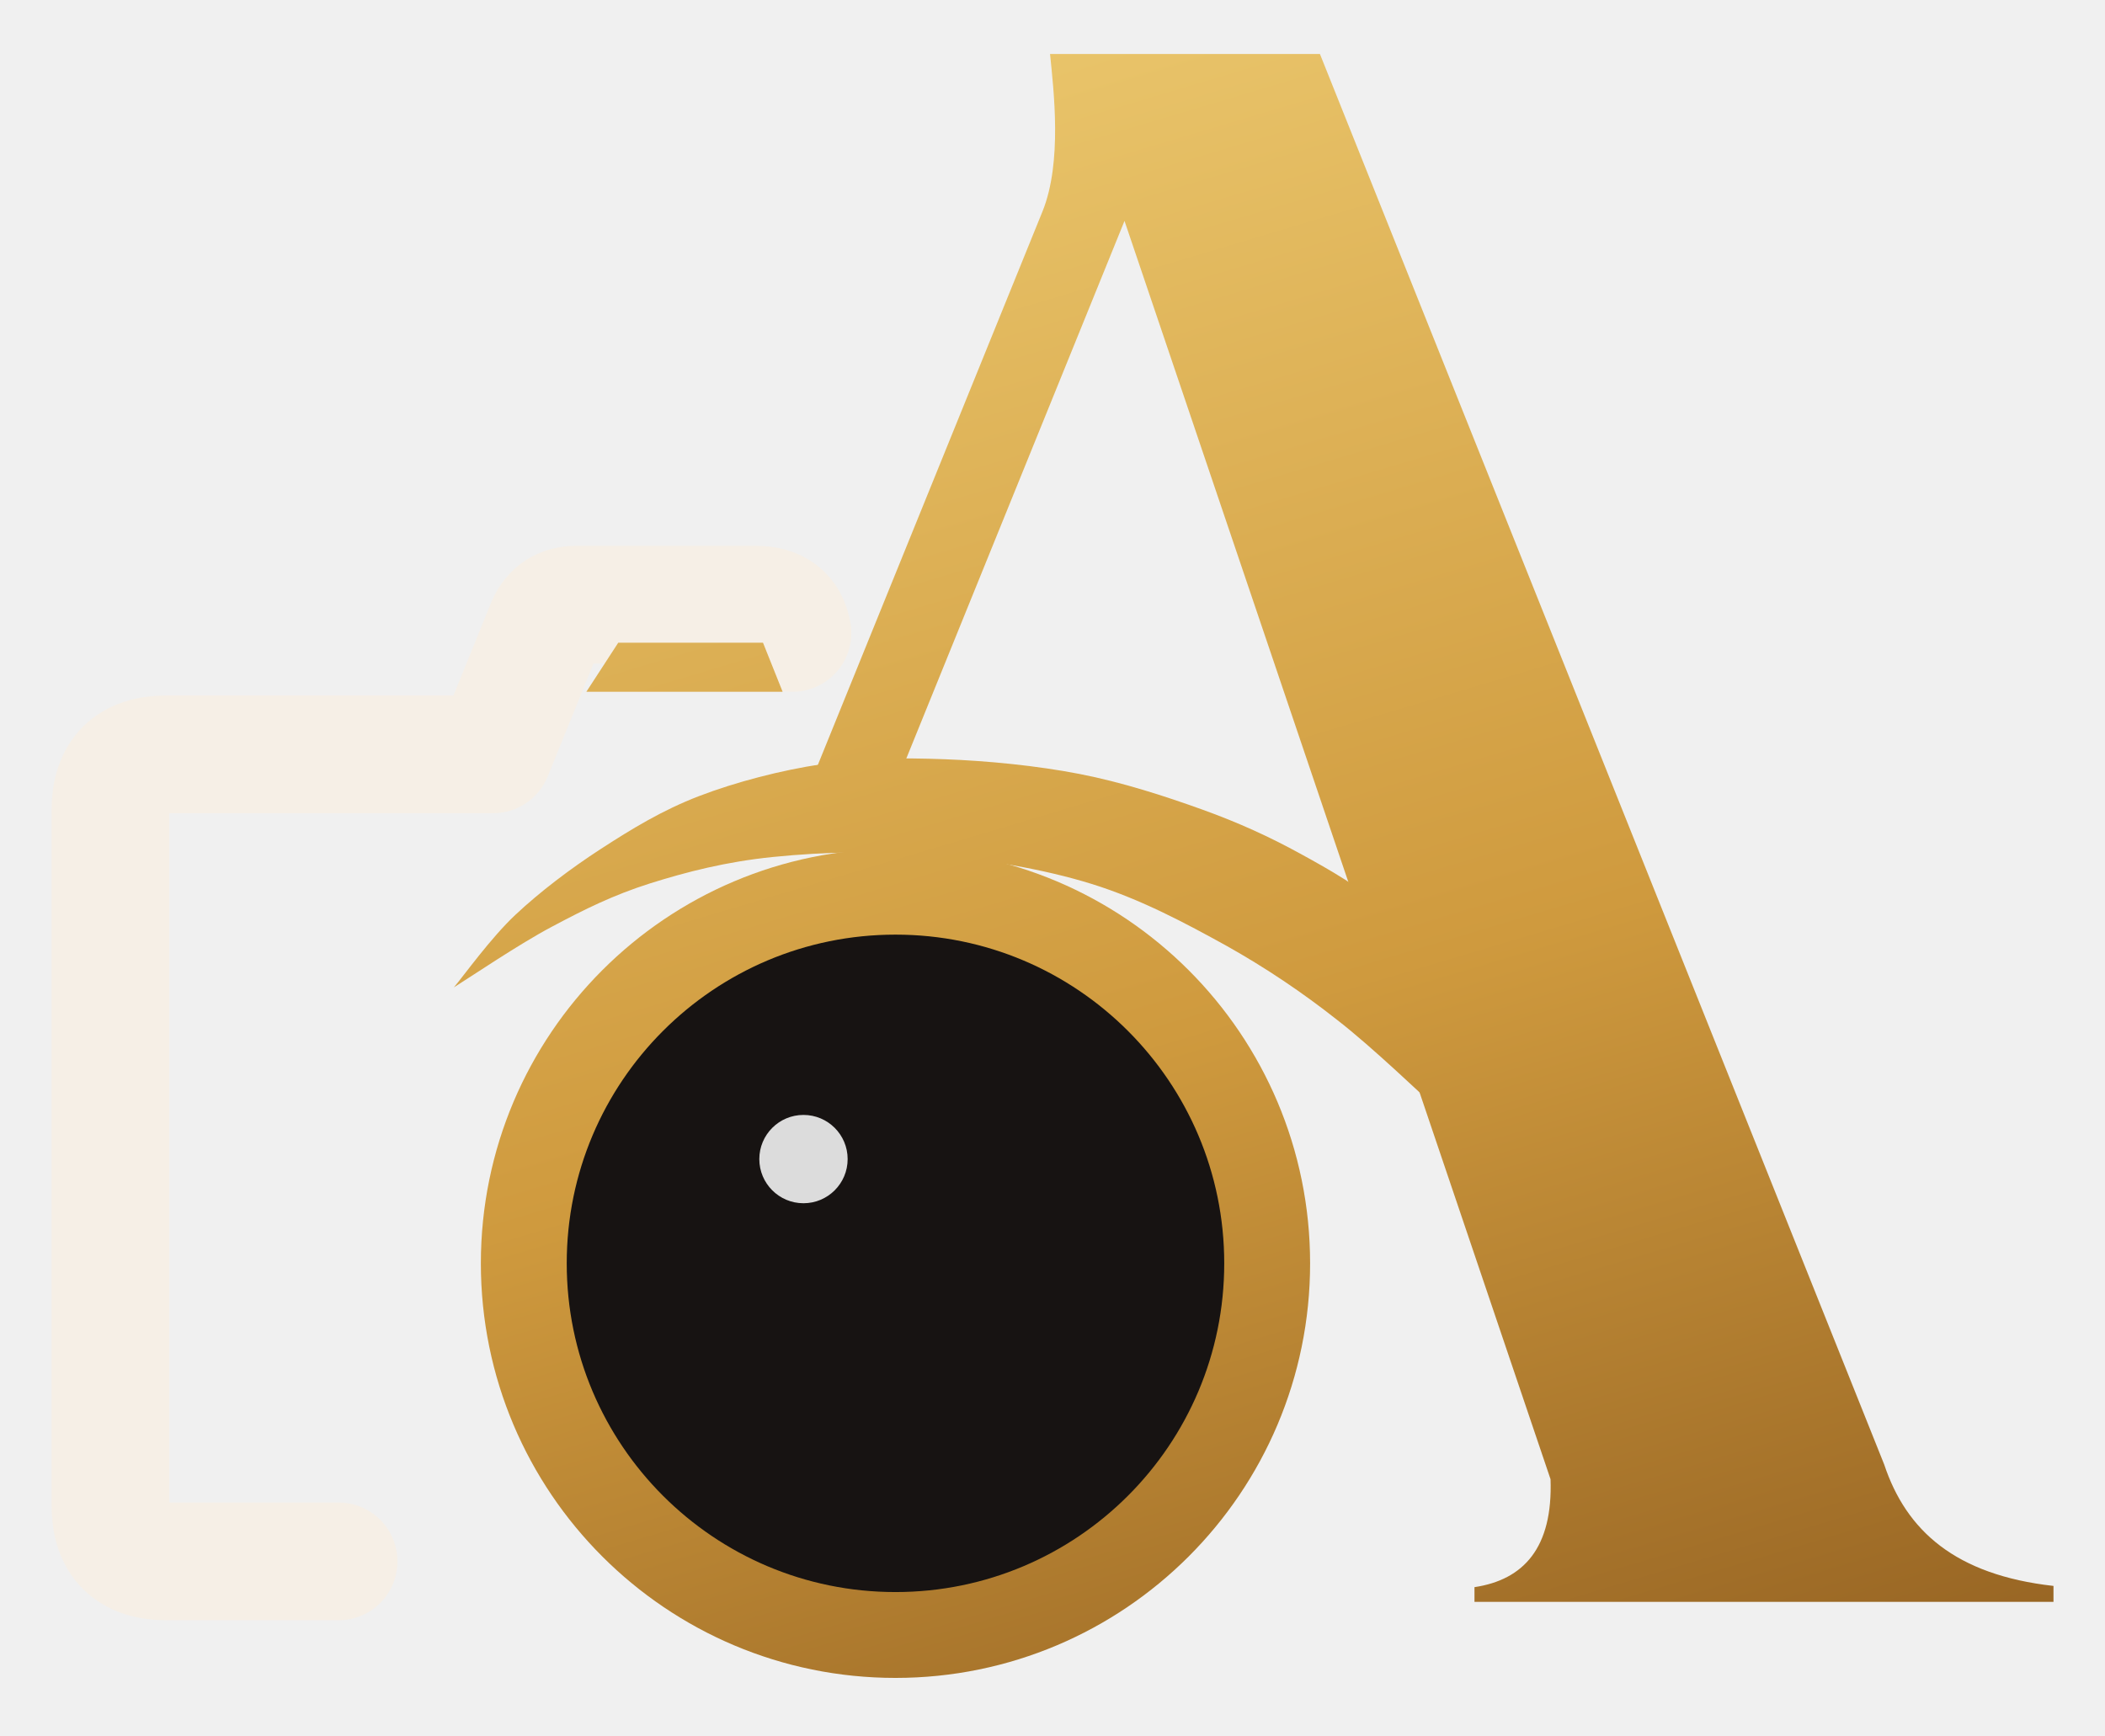
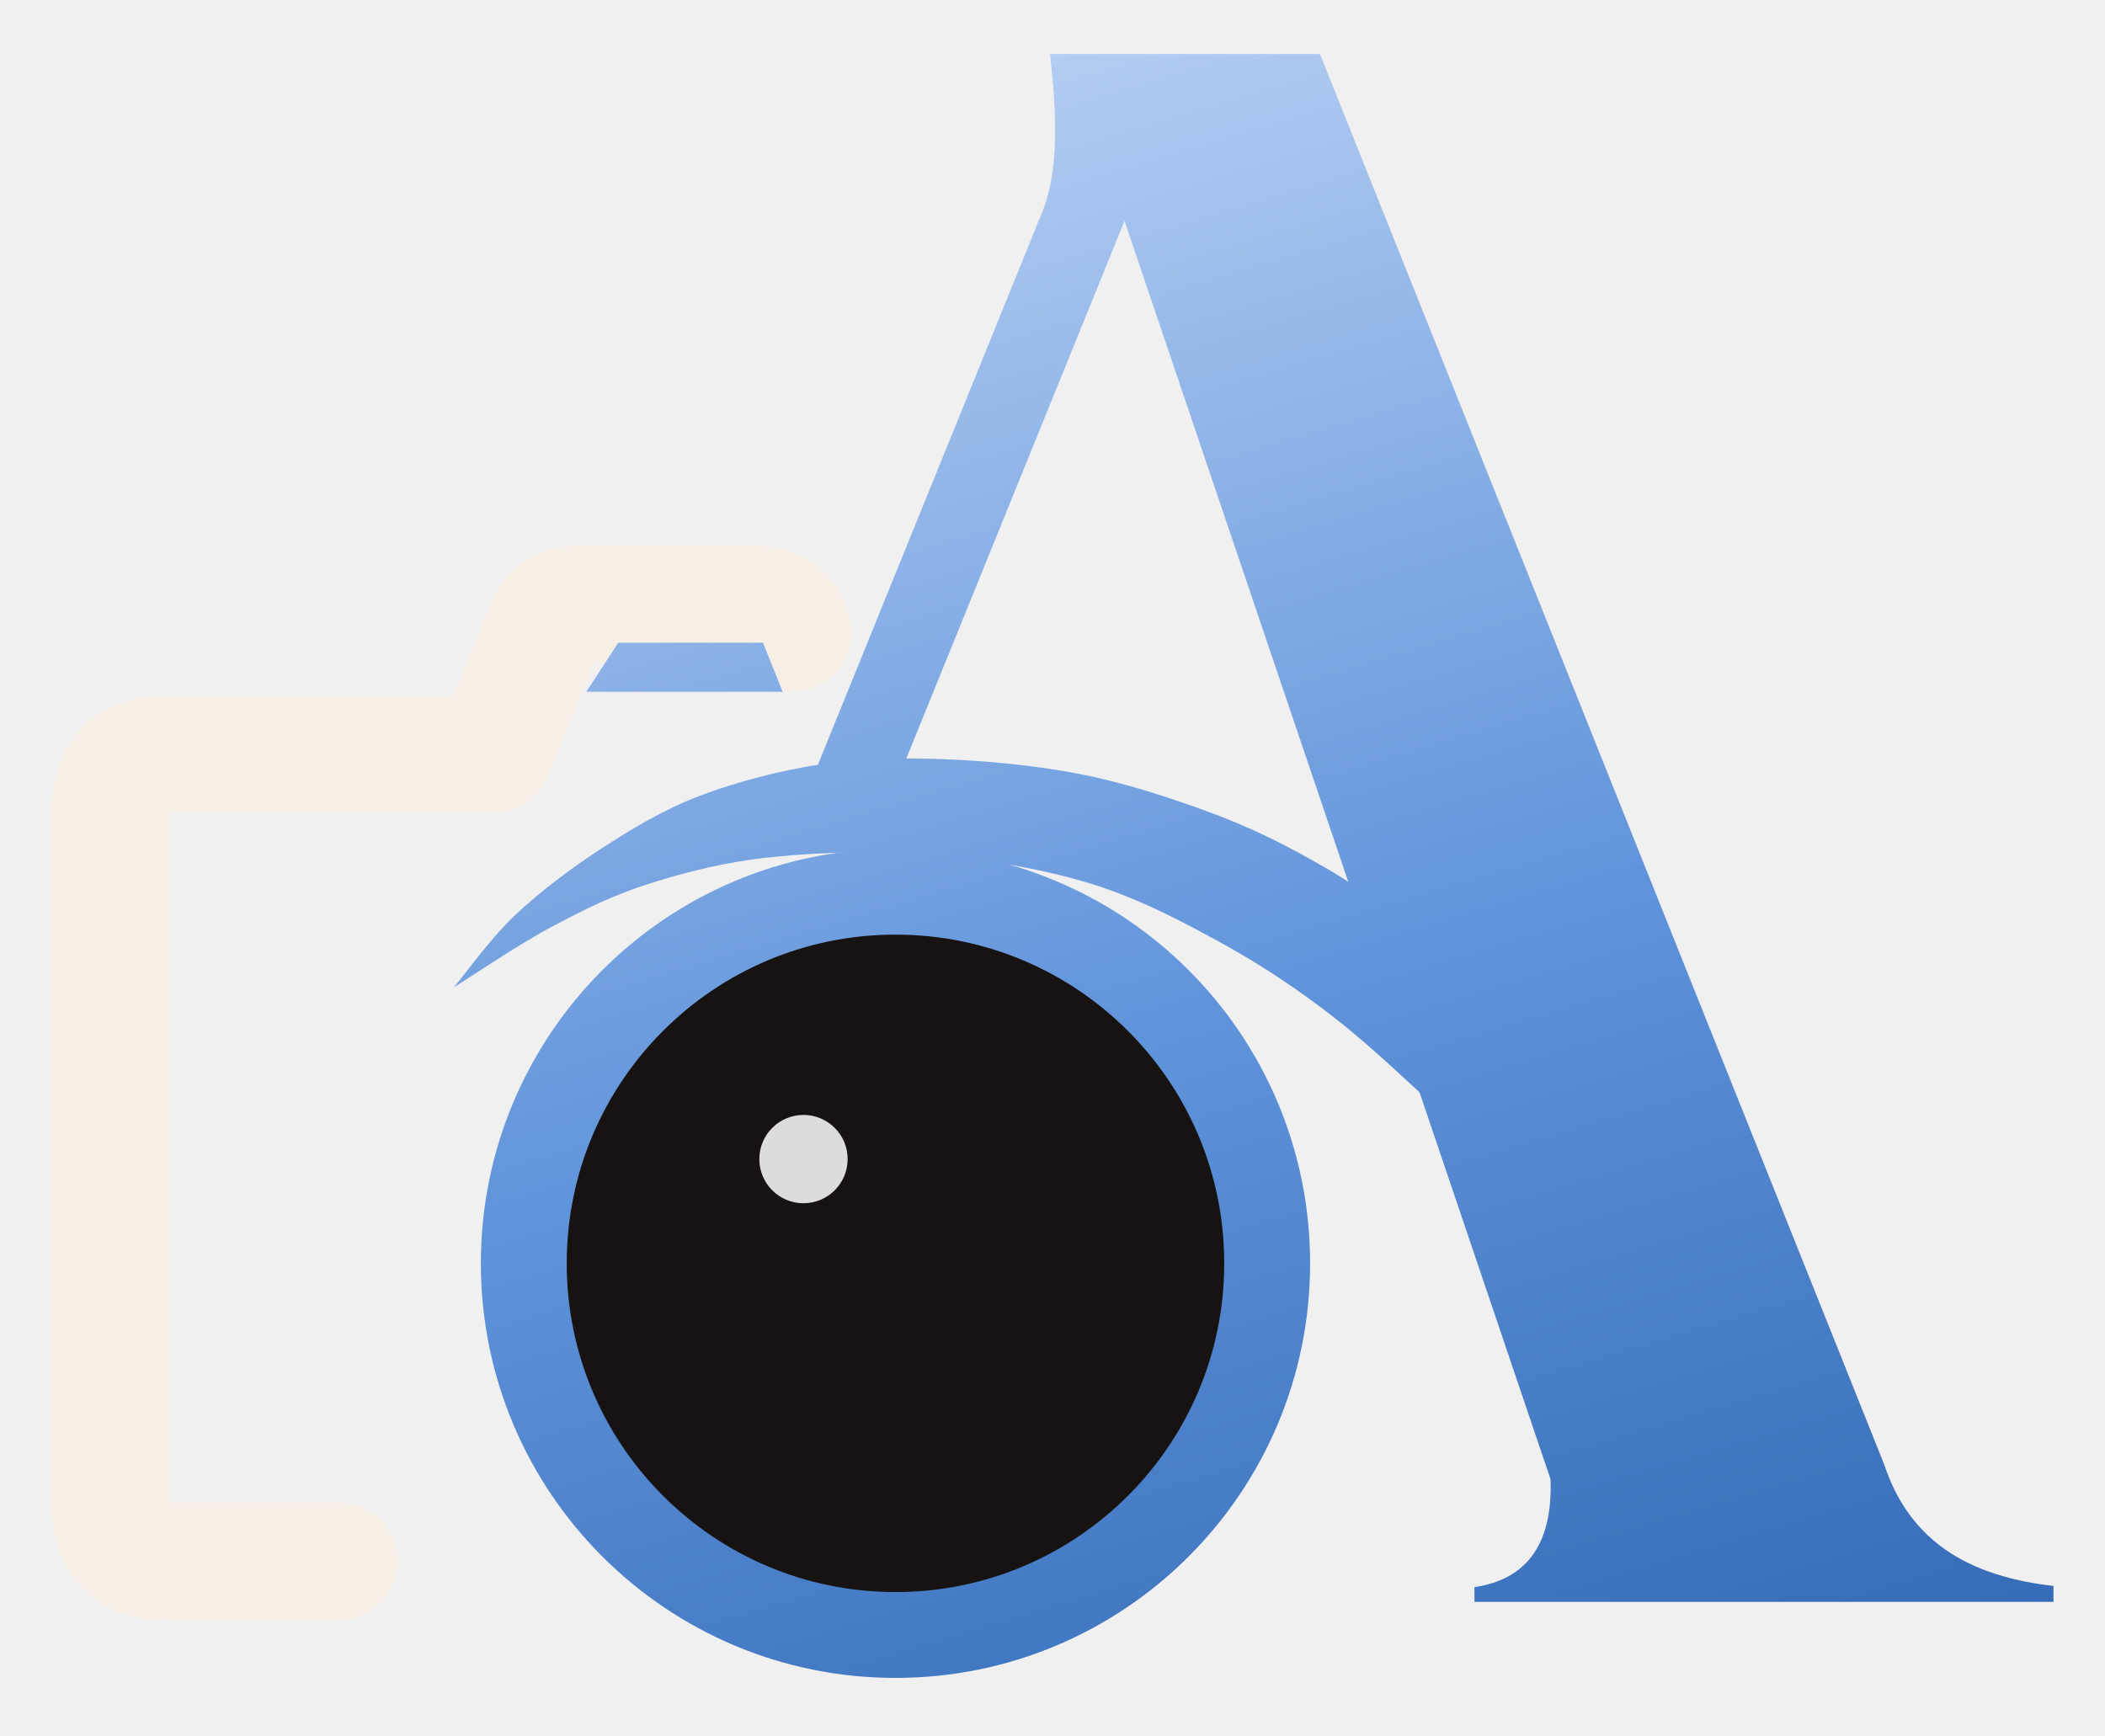
<svg xmlns="http://www.w3.org/2000/svg" width="171.6" height="141.5" role="img" viewBox="-1 11 171.6 141.5">
  <defs>
    <linearGradient id="gold" x1="86" x2="132" y1="14" y2="168" gradientUnits="userSpaceOnUse">
-       <stop offset="0" stop-color="#e9c46a" />
-       <stop offset=".5" stop-color="#cf9a3e" />
-       <stop offset="1" stop-color="#8c5a1e" />
+       <stop offset="0" stop-color="#b4cdf2" />
+       <stop offset=".5" stop-color="#5f93da" />
+       <stop offset="1" stop-color="#2c62b0" />
    </linearGradient>
  </defs>
  <g id="camera" class="camera">
    <path fill="none" stroke="#f6efe6" stroke-linecap="round" stroke-linejoin="round" stroke-width="9.6" d="M26.6 138.3h-14q-4.6 0-4.6-4.6V77.1q0-4.6 4.6-4.6h26.6l4.3-10.6q.7-1.6 2.5-1.6h14.6q2.6 0 3 2.3" class="camera-body" />
    <path fill="url(#gold)" d="m46.8 67.4 2.6-4h11.8l1.6 4Z" class="camera-flash" />
  </g>
  <g id="lens" class="lens">
    <circle id="lens-glass" cx="72" cy="114" r="27.2" fill="#171312" class="lens-glass" />
    <circle cx="64.5" cy="105.5" r="3.6" fill="#fff" fill-opacity=".85" />
    <circle id="lens-rim" cx="72" cy="114" r="30.3" fill="none" stroke="url(#gold)" stroke-width="7" class="lens-rim" />
  </g>
  <g id="a-letter" fill="url(#gold)" class="a-letter">
    <path d="M84.6 15.4h22l46 115c1.8 5.4 5.8 9 13.8 9.9v1.3h-47.2v-1.2c4-.6 6.4-3.2 6.2-8.8L90.67 29.01 71.6 76h-7L84 28.2c1.6-4 .9-9.8.6-12.8" class="a-strokes" />
    <path d="M36 91.5c.83-.98 3-4.02 5-5.9s4.5-3.78 7-5.4 5-3.15 8-4.3 6.67-2.1 10-2.6 6.5-.53 10-.4 7.5.52 11 1.2 7 1.82 10 2.9 5.5 2.23 8 3.6 4.83 2.7 7 4.6 5 5.67 6 6.8l2 8-3.6 1.6c-1.4-1.24-5.5-5.21-8.4-7.45a69 69 0 0 0-9-6.03c-3.33-1.84-7-3.81-11-5.05s-8.67-2-13-2.37a74 74 0 0 0-13 .17c-3.83.39-7 1.21-10 2.15-3 .95-5.33 2.11-8 3.53-2.67 1.41-6.67 4.12-8 4.95" class="a-swash" />
  </g>
</svg>
